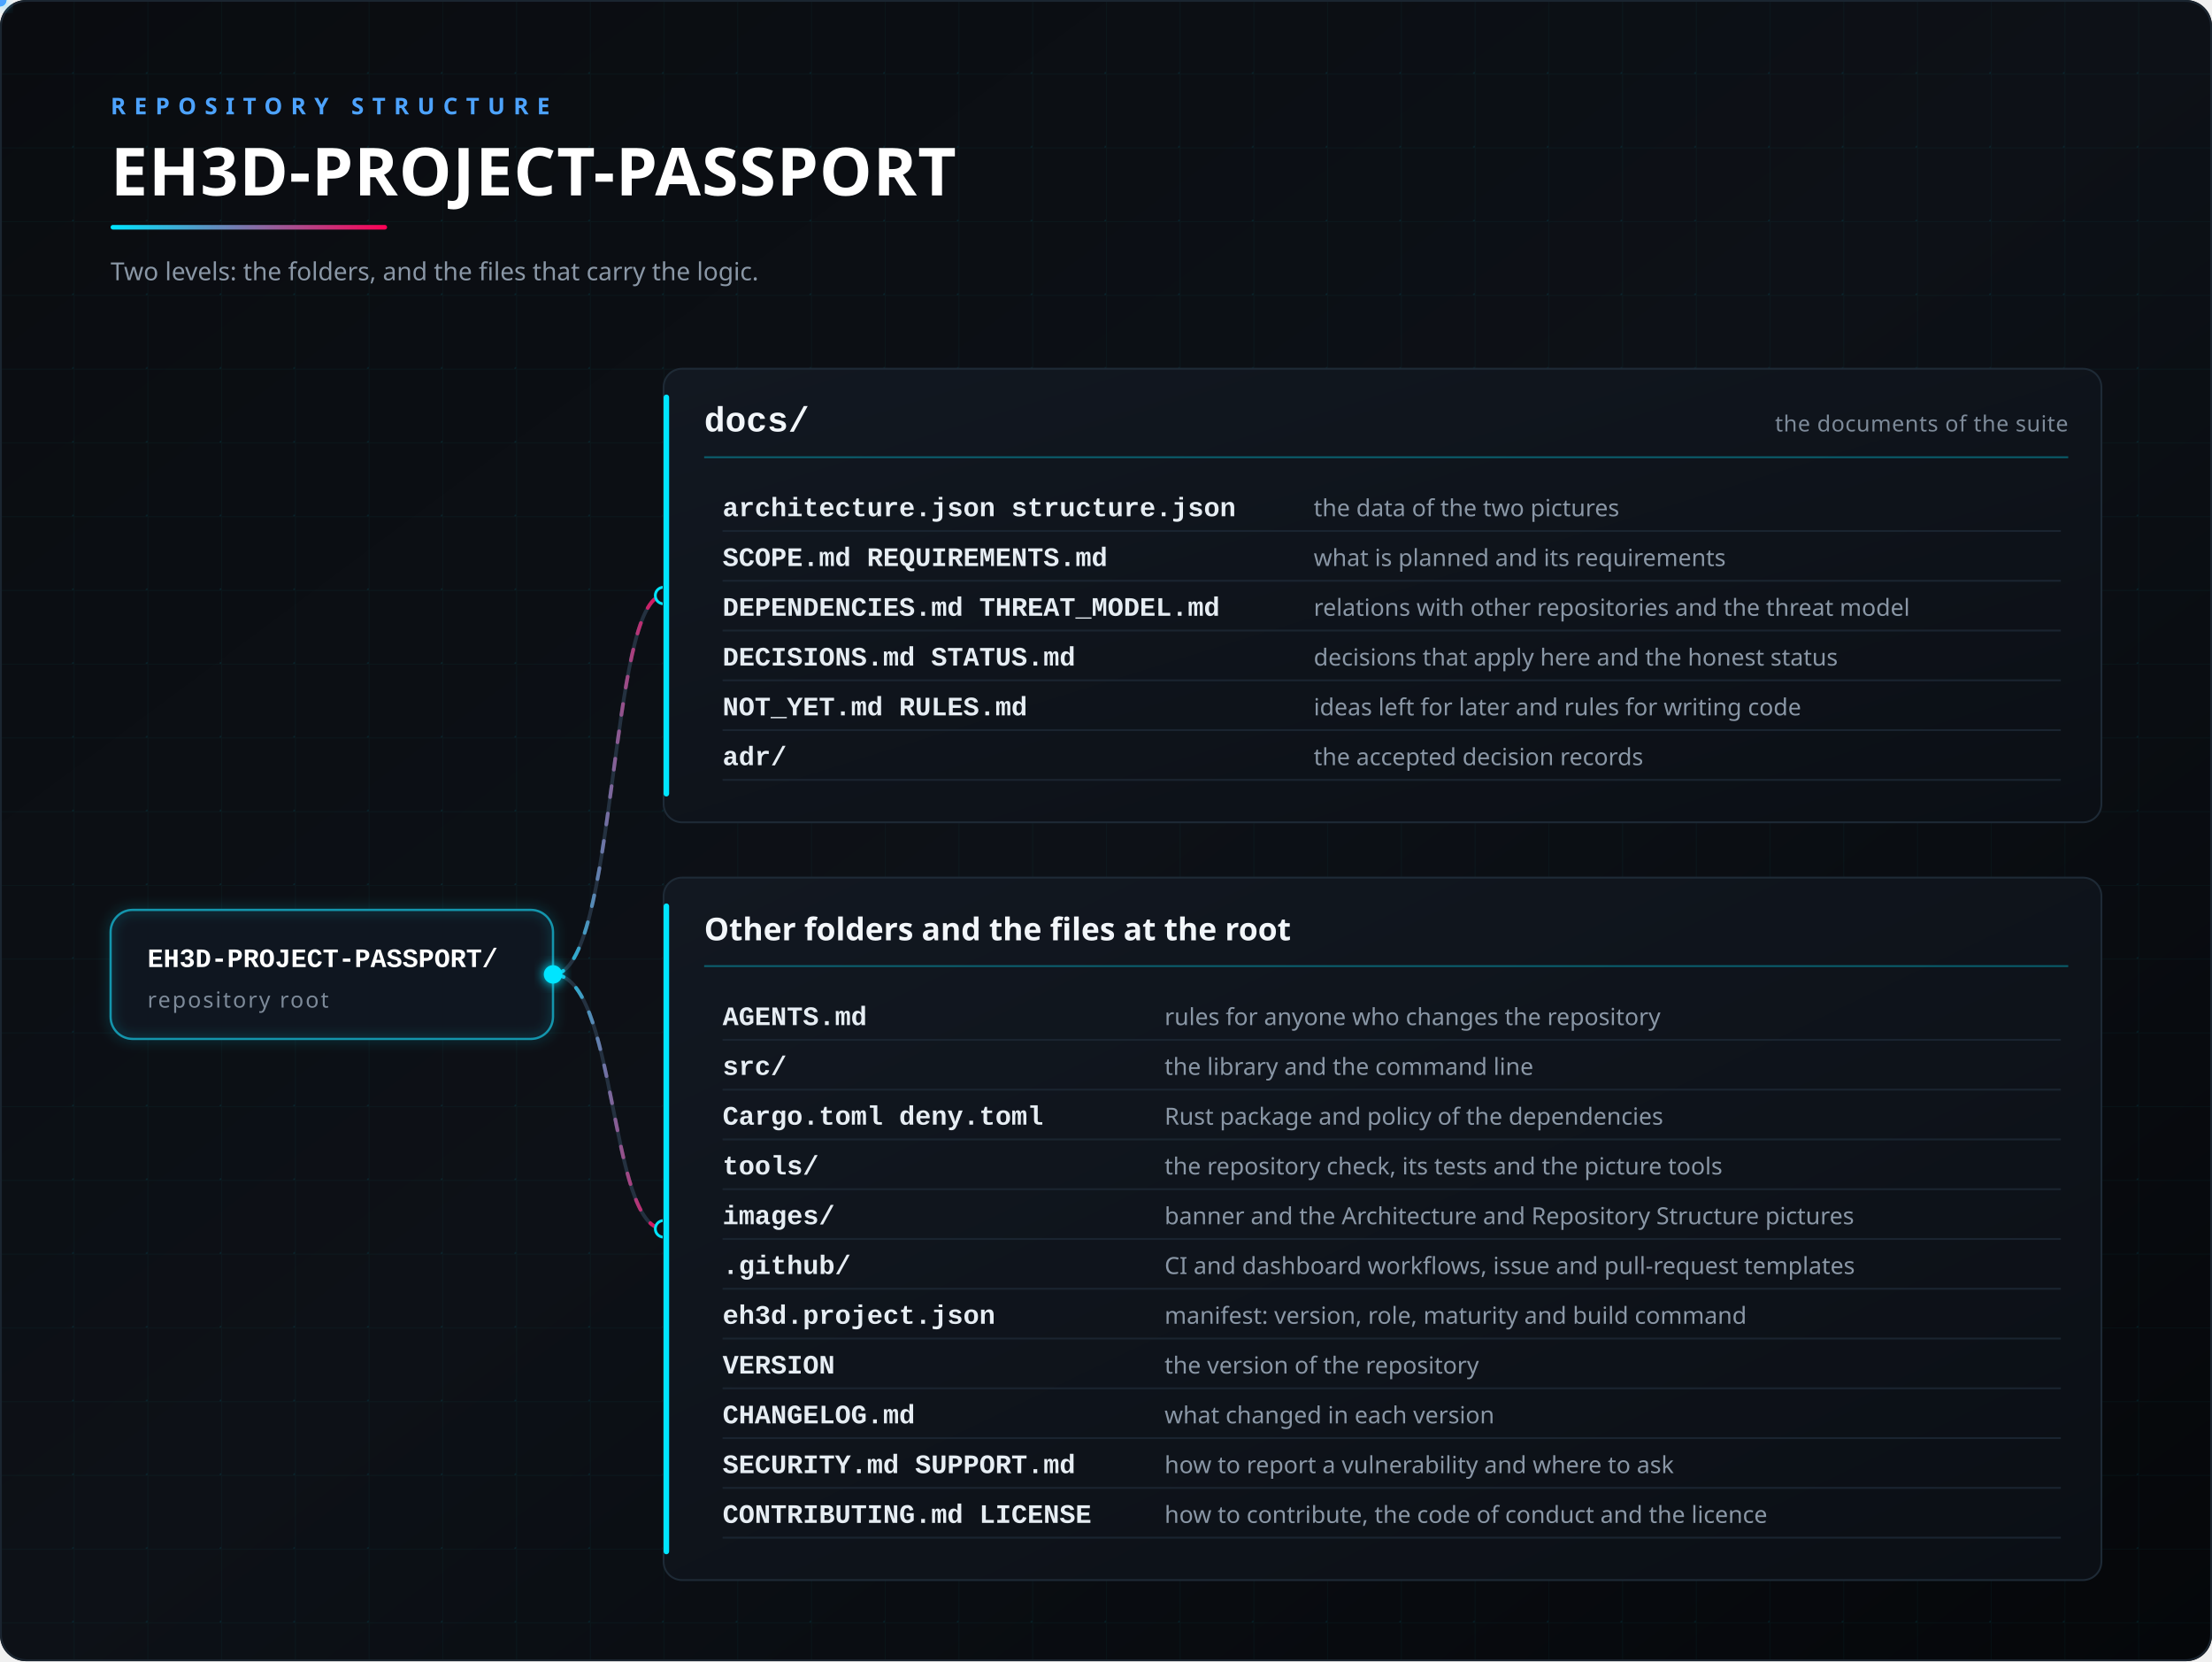
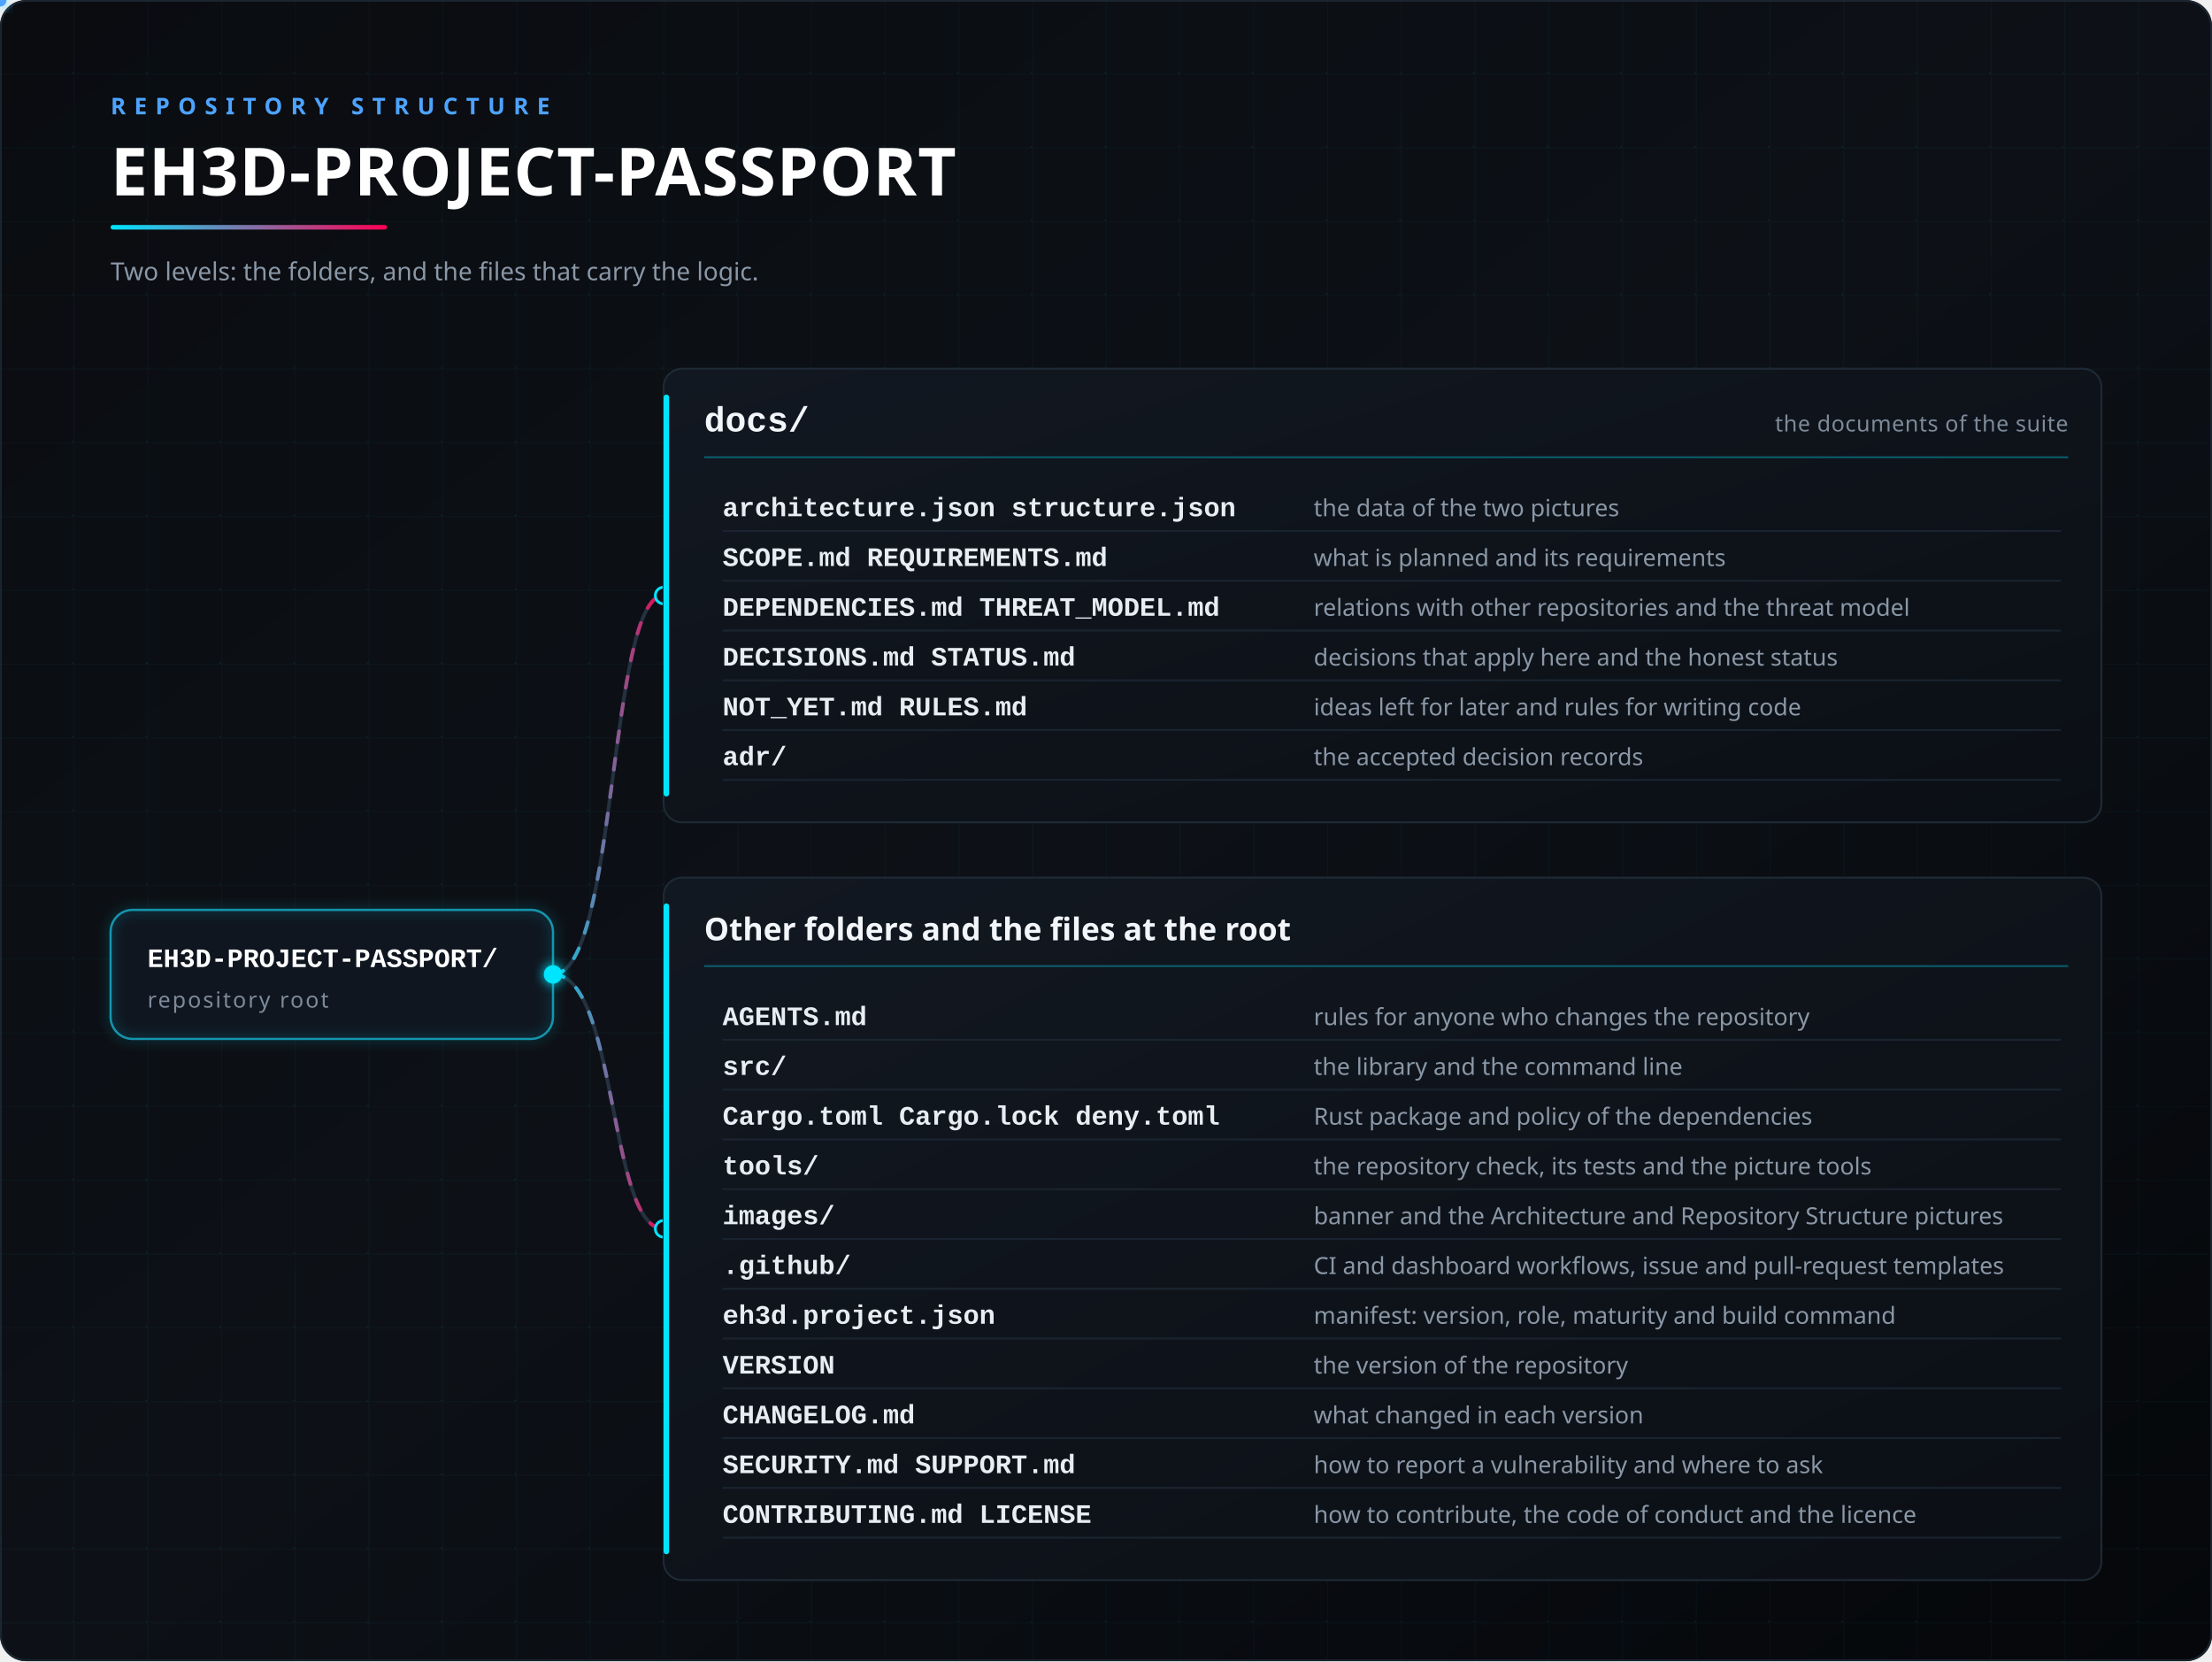
<svg xmlns="http://www.w3.org/2000/svg" viewBox="0 0 1200 901" width="100%" role="img" aria-labelledby="t d">
  <defs>
    <linearGradient id="bg" x1="0" y1="0" x2="1" y2="1">
      <stop offset="0" stop-color="#0A0C10" />
      <stop offset="0.5" stop-color="#0D1117" />
      <stop offset="1" stop-color="#05070A" />
    </linearGradient>
    <linearGradient id="card" x1="0" y1="0" x2="1" y2="1">
      <stop offset="0" stop-color="#121821" />
      <stop offset="1" stop-color="#0B0F15" />
    </linearGradient>
    <linearGradient id="line" x1="0" y1="0" x2="1" y2="0">
      <stop offset="0" stop-color="#00E5FF" />
      <stop offset="1" stop-color="#FF0055" />
    </linearGradient>
    <filter id="glow" x="-50%" y="-50%" width="200%" height="200%">
      <feGaussianBlur stdDeviation="3" result="b" />
      <feMerge>
        <feMergeNode in="b" />
        <feMergeNode in="SourceGraphic" />
      </feMerge>
    </filter>
    <pattern id="grid" width="40" height="40" patternUnits="userSpaceOnUse">
      <path d="M40 0H0V40" fill="none" stroke="#00E5FF" stroke-opacity="0.035" />
      <circle cx="40" cy="40" r="1" fill="#00E5FF" fill-opacity="0.09" />
    </pattern>
  </defs>
  <rect width="1200" height="901" rx="14" fill="url(#bg)" />
  <rect width="1200" height="901" rx="14" fill="url(#grid)" />
  <rect x="0.5" y="0.5" width="1199" height="900" rx="14" fill="none" stroke="#1B2530" />
  <text x="60" y="62" font-family="'Segoe UI','Noto Sans','Noto Sans CJK SC','Microsoft YaHei','Yu Gothic','Helvetica Neue',Helvetica,Arial,sans-serif" font-size="12.5" font-weight="600" fill="#4DA3FF" text-anchor="start" letter-spacing="4.5">REPOSITORY STRUCTURE</text>
  <text x="60" y="106" font-family="'Segoe UI','Noto Sans','Noto Sans CJK SC','Microsoft YaHei','Yu Gothic','Helvetica Neue',Helvetica,Arial,sans-serif" font-size="36" font-weight="700" fill="#FFFFFF" text-anchor="start" letter-spacing="0.5">EH3D-PROJECT-PASSPORT</text>
  <rect x="60" y="122" width="150" height="2.5" rx="1.25" fill="url(#line)">
    <animate attributeName="width" values="40;150;150" keyTimes="0;0.4;1" dur="3s" repeatCount="indefinite" />
  </rect>
  <text x="60" y="152" font-family="'Segoe UI','Noto Sans','Noto Sans CJK SC','Microsoft YaHei','Yu Gothic','Helvetica Neue',Helvetica,Arial,sans-serif" font-size="13.5" font-weight="400" fill="#8A97A6" text-anchor="start">Two levels: the folders, and the files that carry the logic.</text>
  <path id="c0" d="M300,528.5 C335,528.5 330,323 360,323" fill="none" stroke="#243140" stroke-width="2" />
  <path d="M300,528.5 C335,528.5 330,323 360,323" fill="none" stroke="url(#line)" stroke-width="2" stroke-linecap="round" stroke-dasharray="6 9" opacity="0.9">
    <animate attributeName="stroke-dashoffset" from="0" to="-30" dur="1.6s" repeatCount="indefinite" />
  </path>
  <circle cx="360" cy="323" r="4.5" fill="#0D1117" stroke="#00E5FF" stroke-width="1.5" />
  <path id="c1" d="M300,528.5 C335,528.5 330,666.5 360,666.5" fill="none" stroke="#243140" stroke-width="2" />
  <path d="M300,528.5 C335,528.5 330,666.5 360,666.5" fill="none" stroke="url(#line)" stroke-width="2" stroke-linecap="round" stroke-dasharray="6 9" opacity="0.9">
    <animate attributeName="stroke-dashoffset" from="0" to="-30" dur="1.6s" repeatCount="indefinite" />
  </path>
  <circle cx="360" cy="666.5" r="4.5" fill="#0D1117" stroke="#00E5FF" stroke-width="1.5" />
  <circle r="3.5" fill="#00E5FF" filter="url(#glow)">
    <animateMotion dur="3.4s" repeatCount="indefinite">
      <mpath href="#c0" />
    </animateMotion>
  </circle>
  <circle r="3.5" fill="#4DA3FF" filter="url(#glow)">
    <animateMotion dur="4.2s" repeatCount="indefinite">
      <mpath href="#c1" />
    </animateMotion>
  </circle>
  <rect x="60" y="493.5" width="240" height="70" rx="12" fill="#0F1620" stroke="#2A3A4C" stroke-width="1.2" />
  <rect x="60" y="493.5" width="240" height="70" rx="12" fill="none" stroke="#00E5FF" stroke-opacity="0.5" stroke-width="1.2" filter="url(#glow)">
    <animate attributeName="stroke-opacity" values="0.15;0.6;0.15" dur="3.6s" repeatCount="indefinite" />
  </rect>
  <text x="80" y="524.5" font-family="'JetBrains Mono','Cascadia Code','SFMono-Regular',Consolas,'Liberation Mono',monospace" font-size="14.4" font-weight="700" fill="#FFFFFF" text-anchor="start">EH3D-PROJECT-PASSPORT/</text>
  <text x="80" y="546.5" font-family="'Segoe UI','Noto Sans','Noto Sans CJK SC','Microsoft YaHei','Yu Gothic','Helvetica Neue',Helvetica,Arial,sans-serif" font-size="12" font-weight="400" fill="#7D8A99" text-anchor="start" letter-spacing="1">repository root</text>
  <circle cx="300" cy="528.5" r="5" fill="#00E5FF" filter="url(#glow)" />
  <rect x="360" y="200" width="780" height="246" rx="10" fill="url(#card)" stroke="#1E2A36" stroke-width="1" />
  <rect x="360" y="214" width="3" height="218" rx="1.5" fill="#00E5FF">
    <animate attributeName="opacity" values="0.55;1;0.55" dur="4s" begin="0s" repeatCount="indefinite" />
  </rect>
  <text x="382" y="234" font-family="'JetBrains Mono','Cascadia Code','SFMono-Regular',Consolas,'Liberation Mono',monospace" font-size="19" font-weight="700" fill="#F2F6FA" text-anchor="start">docs/</text>
  <text x="1122" y="234" font-family="'Segoe UI','Noto Sans','Noto Sans CJK SC','Microsoft YaHei','Yu Gothic','Helvetica Neue',Helvetica,Arial,sans-serif" font-size="12" font-weight="400" fill="#7D8A99" text-anchor="end" letter-spacing="0.3">the documents of the suite</text>
  <line x1="382" y1="248" x2="1122" y2="248" stroke="#00E5FF" stroke-opacity="0.35" stroke-width="1" />
  <text x="392" y="280" font-family="'JetBrains Mono','Cascadia Code','SFMono-Regular',Consolas,'Liberation Mono',monospace" font-size="14.5" font-weight="600" fill="#E6EDF3" text-anchor="start">architecture.json  structure.json</text>
  <text x="712.67" y="280" font-family="'Segoe UI','Noto Sans','Noto Sans CJK SC','Microsoft YaHei','Yu Gothic','Helvetica Neue',Helvetica,Arial,sans-serif" font-size="12.8" font-weight="400" fill="#8A97A6" text-anchor="start">the data of the two pictures</text>
  <line x1="392" y1="288" x2="1118" y2="288" stroke="#1A2430" stroke-width="1" />
  <text x="392" y="307" font-family="'JetBrains Mono','Cascadia Code','SFMono-Regular',Consolas,'Liberation Mono',monospace" font-size="14.5" font-weight="600" fill="#E6EDF3" text-anchor="start">SCOPE.md  REQUIREMENTS.md</text>
  <text x="712.67" y="307" font-family="'Segoe UI','Noto Sans','Noto Sans CJK SC','Microsoft YaHei','Yu Gothic','Helvetica Neue',Helvetica,Arial,sans-serif" font-size="12.8" font-weight="400" fill="#8A97A6" text-anchor="start">what is planned and its requirements</text>
  <line x1="392" y1="315" x2="1118" y2="315" stroke="#1A2430" stroke-width="1" />
  <text x="392" y="334" font-family="'JetBrains Mono','Cascadia Code','SFMono-Regular',Consolas,'Liberation Mono',monospace" font-size="14.5" font-weight="600" fill="#E6EDF3" text-anchor="start">DEPENDENCIES.md  THREAT_MODEL.md</text>
  <text x="712.67" y="334" font-family="'Segoe UI','Noto Sans','Noto Sans CJK SC','Microsoft YaHei','Yu Gothic','Helvetica Neue',Helvetica,Arial,sans-serif" font-size="12.8" font-weight="400" fill="#8A97A6" text-anchor="start">relations with other repositories and the threat model</text>
  <line x1="392" y1="342" x2="1118" y2="342" stroke="#1A2430" stroke-width="1" />
  <text x="392" y="361" font-family="'JetBrains Mono','Cascadia Code','SFMono-Regular',Consolas,'Liberation Mono',monospace" font-size="14.5" font-weight="600" fill="#E6EDF3" text-anchor="start">DECISIONS.md  STATUS.md</text>
  <text x="712.67" y="361" font-family="'Segoe UI','Noto Sans','Noto Sans CJK SC','Microsoft YaHei','Yu Gothic','Helvetica Neue',Helvetica,Arial,sans-serif" font-size="12.8" font-weight="400" fill="#8A97A6" text-anchor="start">decisions that apply here and the honest status</text>
  <line x1="392" y1="369" x2="1118" y2="369" stroke="#1A2430" stroke-width="1" />
  <text x="392" y="388" font-family="'JetBrains Mono','Cascadia Code','SFMono-Regular',Consolas,'Liberation Mono',monospace" font-size="14.5" font-weight="600" fill="#E6EDF3" text-anchor="start">NOT_YET.md  RULES.md</text>
  <text x="712.67" y="388" font-family="'Segoe UI','Noto Sans','Noto Sans CJK SC','Microsoft YaHei','Yu Gothic','Helvetica Neue',Helvetica,Arial,sans-serif" font-size="12.8" font-weight="400" fill="#8A97A6" text-anchor="start">ideas left for later and rules for writing code</text>
  <line x1="392" y1="396" x2="1118" y2="396" stroke="#1A2430" stroke-width="1" />
  <text x="392" y="415" font-family="'JetBrains Mono','Cascadia Code','SFMono-Regular',Consolas,'Liberation Mono',monospace" font-size="14.5" font-weight="600" fill="#E6EDF3" text-anchor="start">adr/</text>
  <text x="712.67" y="415" font-family="'Segoe UI','Noto Sans','Noto Sans CJK SC','Microsoft YaHei','Yu Gothic','Helvetica Neue',Helvetica,Arial,sans-serif" font-size="12.8" font-weight="400" fill="#8A97A6" text-anchor="start">the accepted decision records</text>
  <line x1="392" y1="423" x2="1118" y2="423" stroke="#1A2430" stroke-width="1" />
  <rect x="360" y="476" width="780" height="381" rx="10" fill="url(#card)" stroke="#1E2A36" stroke-width="1" />
  <rect x="360" y="490" width="3" height="353" rx="1.5" fill="#00E5FF">
    <animate attributeName="opacity" values="0.55;1;0.55" dur="4s" begin="0.6s" repeatCount="indefinite" />
  </rect>
  <text x="382" y="510" font-family="'Segoe UI','Noto Sans','Noto Sans CJK SC','Microsoft YaHei','Yu Gothic','Helvetica Neue',Helvetica,Arial,sans-serif" font-size="17" font-weight="700" fill="#F2F6FA" text-anchor="start">Other folders and the files at the root</text>
  <line x1="382" y1="524" x2="1122" y2="524" stroke="#00E5FF" stroke-opacity="0.35" stroke-width="1" />
  <text x="392" y="556" font-family="'JetBrains Mono','Cascadia Code','SFMono-Regular',Consolas,'Liberation Mono',monospace" font-size="14.5" font-weight="600" fill="#E6EDF3" text-anchor="start">AGENTS.md</text>
-   <text x="631.76" y="556" font-family="'Segoe UI','Noto Sans','Noto Sans CJK SC','Microsoft YaHei','Yu Gothic','Helvetica Neue',Helvetica,Arial,sans-serif" font-size="12.8" font-weight="400" fill="#8A97A6" text-anchor="start">rules for anyone who changes the repository</text>
+   <text x="712.67" y="556" font-family="'Segoe UI','Noto Sans','Noto Sans CJK SC','Microsoft YaHei','Yu Gothic','Helvetica Neue',Helvetica,Arial,sans-serif" font-size="12.8" font-weight="400" fill="#8A97A6" text-anchor="start">rules for anyone who changes the repository</text>
  <line x1="392" y1="564" x2="1118" y2="564" stroke="#1A2430" stroke-width="1" />
  <text x="392" y="583" font-family="'JetBrains Mono','Cascadia Code','SFMono-Regular',Consolas,'Liberation Mono',monospace" font-size="14.5" font-weight="600" fill="#E6EDF3" text-anchor="start">src/</text>
-   <text x="631.76" y="583" font-family="'Segoe UI','Noto Sans','Noto Sans CJK SC','Microsoft YaHei','Yu Gothic','Helvetica Neue',Helvetica,Arial,sans-serif" font-size="12.8" font-weight="400" fill="#8A97A6" text-anchor="start">the library and the command line</text>
+   <text x="712.67" y="583" font-family="'Segoe UI','Noto Sans','Noto Sans CJK SC','Microsoft YaHei','Yu Gothic','Helvetica Neue',Helvetica,Arial,sans-serif" font-size="12.8" font-weight="400" fill="#8A97A6" text-anchor="start">the library and the command line</text>
  <line x1="392" y1="591" x2="1118" y2="591" stroke="#1A2430" stroke-width="1" />
-   <text x="392" y="610" font-family="'JetBrains Mono','Cascadia Code','SFMono-Regular',Consolas,'Liberation Mono',monospace" font-size="14.5" font-weight="600" fill="#E6EDF3" text-anchor="start">Cargo.toml  deny.toml</text>
-   <text x="631.76" y="610" font-family="'Segoe UI','Noto Sans','Noto Sans CJK SC','Microsoft YaHei','Yu Gothic','Helvetica Neue',Helvetica,Arial,sans-serif" font-size="12.8" font-weight="400" fill="#8A97A6" text-anchor="start">Rust package and policy of the dependencies</text>
+   <text x="392" y="610" font-family="'JetBrains Mono','Cascadia Code','SFMono-Regular',Consolas,'Liberation Mono',monospace" font-size="14.5" font-weight="600" fill="#E6EDF3" text-anchor="start">Cargo.toml  Cargo.lock  deny.toml</text>
+   <text x="712.67" y="610" font-family="'Segoe UI','Noto Sans','Noto Sans CJK SC','Microsoft YaHei','Yu Gothic','Helvetica Neue',Helvetica,Arial,sans-serif" font-size="12.8" font-weight="400" fill="#8A97A6" text-anchor="start">Rust package and policy of the dependencies</text>
  <line x1="392" y1="618" x2="1118" y2="618" stroke="#1A2430" stroke-width="1" />
  <text x="392" y="637" font-family="'JetBrains Mono','Cascadia Code','SFMono-Regular',Consolas,'Liberation Mono',monospace" font-size="14.5" font-weight="600" fill="#E6EDF3" text-anchor="start">tools/</text>
-   <text x="631.76" y="637" font-family="'Segoe UI','Noto Sans','Noto Sans CJK SC','Microsoft YaHei','Yu Gothic','Helvetica Neue',Helvetica,Arial,sans-serif" font-size="12.8" font-weight="400" fill="#8A97A6" text-anchor="start">the repository check, its tests and the picture tools</text>
+   <text x="712.67" y="637" font-family="'Segoe UI','Noto Sans','Noto Sans CJK SC','Microsoft YaHei','Yu Gothic','Helvetica Neue',Helvetica,Arial,sans-serif" font-size="12.8" font-weight="400" fill="#8A97A6" text-anchor="start">the repository check, its tests and the picture tools</text>
  <line x1="392" y1="645" x2="1118" y2="645" stroke="#1A2430" stroke-width="1" />
  <text x="392" y="664" font-family="'JetBrains Mono','Cascadia Code','SFMono-Regular',Consolas,'Liberation Mono',monospace" font-size="14.5" font-weight="600" fill="#E6EDF3" text-anchor="start">images/</text>
-   <text x="631.76" y="664" font-family="'Segoe UI','Noto Sans','Noto Sans CJK SC','Microsoft YaHei','Yu Gothic','Helvetica Neue',Helvetica,Arial,sans-serif" font-size="12.8" font-weight="400" fill="#8A97A6" text-anchor="start">banner and the Architecture and Repository Structure pictures</text>
+   <text x="712.67" y="664" font-family="'Segoe UI','Noto Sans','Noto Sans CJK SC','Microsoft YaHei','Yu Gothic','Helvetica Neue',Helvetica,Arial,sans-serif" font-size="12.8" font-weight="400" fill="#8A97A6" text-anchor="start">banner and the Architecture and Repository Structure pictures</text>
  <line x1="392" y1="672" x2="1118" y2="672" stroke="#1A2430" stroke-width="1" />
  <text x="392" y="691" font-family="'JetBrains Mono','Cascadia Code','SFMono-Regular',Consolas,'Liberation Mono',monospace" font-size="14.5" font-weight="600" fill="#E6EDF3" text-anchor="start">.github/</text>
-   <text x="631.76" y="691" font-family="'Segoe UI','Noto Sans','Noto Sans CJK SC','Microsoft YaHei','Yu Gothic','Helvetica Neue',Helvetica,Arial,sans-serif" font-size="12.8" font-weight="400" fill="#8A97A6" text-anchor="start">CI and dashboard workflows, issue and pull-request templates</text>
+   <text x="712.67" y="691" font-family="'Segoe UI','Noto Sans','Noto Sans CJK SC','Microsoft YaHei','Yu Gothic','Helvetica Neue',Helvetica,Arial,sans-serif" font-size="12.8" font-weight="400" fill="#8A97A6" text-anchor="start">CI and dashboard workflows, issue and pull-request templates</text>
  <line x1="392" y1="699" x2="1118" y2="699" stroke="#1A2430" stroke-width="1" />
  <text x="392" y="718" font-family="'JetBrains Mono','Cascadia Code','SFMono-Regular',Consolas,'Liberation Mono',monospace" font-size="14.5" font-weight="600" fill="#E6EDF3" text-anchor="start">eh3d.project.json</text>
-   <text x="631.76" y="718" font-family="'Segoe UI','Noto Sans','Noto Sans CJK SC','Microsoft YaHei','Yu Gothic','Helvetica Neue',Helvetica,Arial,sans-serif" font-size="12.8" font-weight="400" fill="#8A97A6" text-anchor="start">manifest: version, role, maturity and build command</text>
+   <text x="712.67" y="718" font-family="'Segoe UI','Noto Sans','Noto Sans CJK SC','Microsoft YaHei','Yu Gothic','Helvetica Neue',Helvetica,Arial,sans-serif" font-size="12.8" font-weight="400" fill="#8A97A6" text-anchor="start">manifest: version, role, maturity and build command</text>
  <line x1="392" y1="726" x2="1118" y2="726" stroke="#1A2430" stroke-width="1" />
  <text x="392" y="745" font-family="'JetBrains Mono','Cascadia Code','SFMono-Regular',Consolas,'Liberation Mono',monospace" font-size="14.5" font-weight="600" fill="#E6EDF3" text-anchor="start">VERSION</text>
-   <text x="631.76" y="745" font-family="'Segoe UI','Noto Sans','Noto Sans CJK SC','Microsoft YaHei','Yu Gothic','Helvetica Neue',Helvetica,Arial,sans-serif" font-size="12.8" font-weight="400" fill="#8A97A6" text-anchor="start">the version of the repository</text>
+   <text x="712.67" y="745" font-family="'Segoe UI','Noto Sans','Noto Sans CJK SC','Microsoft YaHei','Yu Gothic','Helvetica Neue',Helvetica,Arial,sans-serif" font-size="12.8" font-weight="400" fill="#8A97A6" text-anchor="start">the version of the repository</text>
  <line x1="392" y1="753" x2="1118" y2="753" stroke="#1A2430" stroke-width="1" />
  <text x="392" y="772" font-family="'JetBrains Mono','Cascadia Code','SFMono-Regular',Consolas,'Liberation Mono',monospace" font-size="14.5" font-weight="600" fill="#E6EDF3" text-anchor="start">CHANGELOG.md</text>
-   <text x="631.76" y="772" font-family="'Segoe UI','Noto Sans','Noto Sans CJK SC','Microsoft YaHei','Yu Gothic','Helvetica Neue',Helvetica,Arial,sans-serif" font-size="12.8" font-weight="400" fill="#8A97A6" text-anchor="start">what changed in each version</text>
+   <text x="712.67" y="772" font-family="'Segoe UI','Noto Sans','Noto Sans CJK SC','Microsoft YaHei','Yu Gothic','Helvetica Neue',Helvetica,Arial,sans-serif" font-size="12.8" font-weight="400" fill="#8A97A6" text-anchor="start">what changed in each version</text>
  <line x1="392" y1="780" x2="1118" y2="780" stroke="#1A2430" stroke-width="1" />
  <text x="392" y="799" font-family="'JetBrains Mono','Cascadia Code','SFMono-Regular',Consolas,'Liberation Mono',monospace" font-size="14.5" font-weight="600" fill="#E6EDF3" text-anchor="start">SECURITY.md  SUPPORT.md</text>
-   <text x="631.76" y="799" font-family="'Segoe UI','Noto Sans','Noto Sans CJK SC','Microsoft YaHei','Yu Gothic','Helvetica Neue',Helvetica,Arial,sans-serif" font-size="12.8" font-weight="400" fill="#8A97A6" text-anchor="start">how to report a vulnerability and where to ask</text>
+   <text x="712.67" y="799" font-family="'Segoe UI','Noto Sans','Noto Sans CJK SC','Microsoft YaHei','Yu Gothic','Helvetica Neue',Helvetica,Arial,sans-serif" font-size="12.8" font-weight="400" fill="#8A97A6" text-anchor="start">how to report a vulnerability and where to ask</text>
  <line x1="392" y1="807" x2="1118" y2="807" stroke="#1A2430" stroke-width="1" />
  <text x="392" y="826" font-family="'JetBrains Mono','Cascadia Code','SFMono-Regular',Consolas,'Liberation Mono',monospace" font-size="14.5" font-weight="600" fill="#E6EDF3" text-anchor="start">CONTRIBUTING.md  LICENSE</text>
-   <text x="631.76" y="826" font-family="'Segoe UI','Noto Sans','Noto Sans CJK SC','Microsoft YaHei','Yu Gothic','Helvetica Neue',Helvetica,Arial,sans-serif" font-size="12.8" font-weight="400" fill="#8A97A6" text-anchor="start">how to contribute, the code of conduct and the licence</text>
+   <text x="712.67" y="826" font-family="'Segoe UI','Noto Sans','Noto Sans CJK SC','Microsoft YaHei','Yu Gothic','Helvetica Neue',Helvetica,Arial,sans-serif" font-size="12.8" font-weight="400" fill="#8A97A6" text-anchor="start">how to contribute, the code of conduct and the licence</text>
  <line x1="392" y1="834" x2="1118" y2="834" stroke="#1A2430" stroke-width="1" />
</svg>
